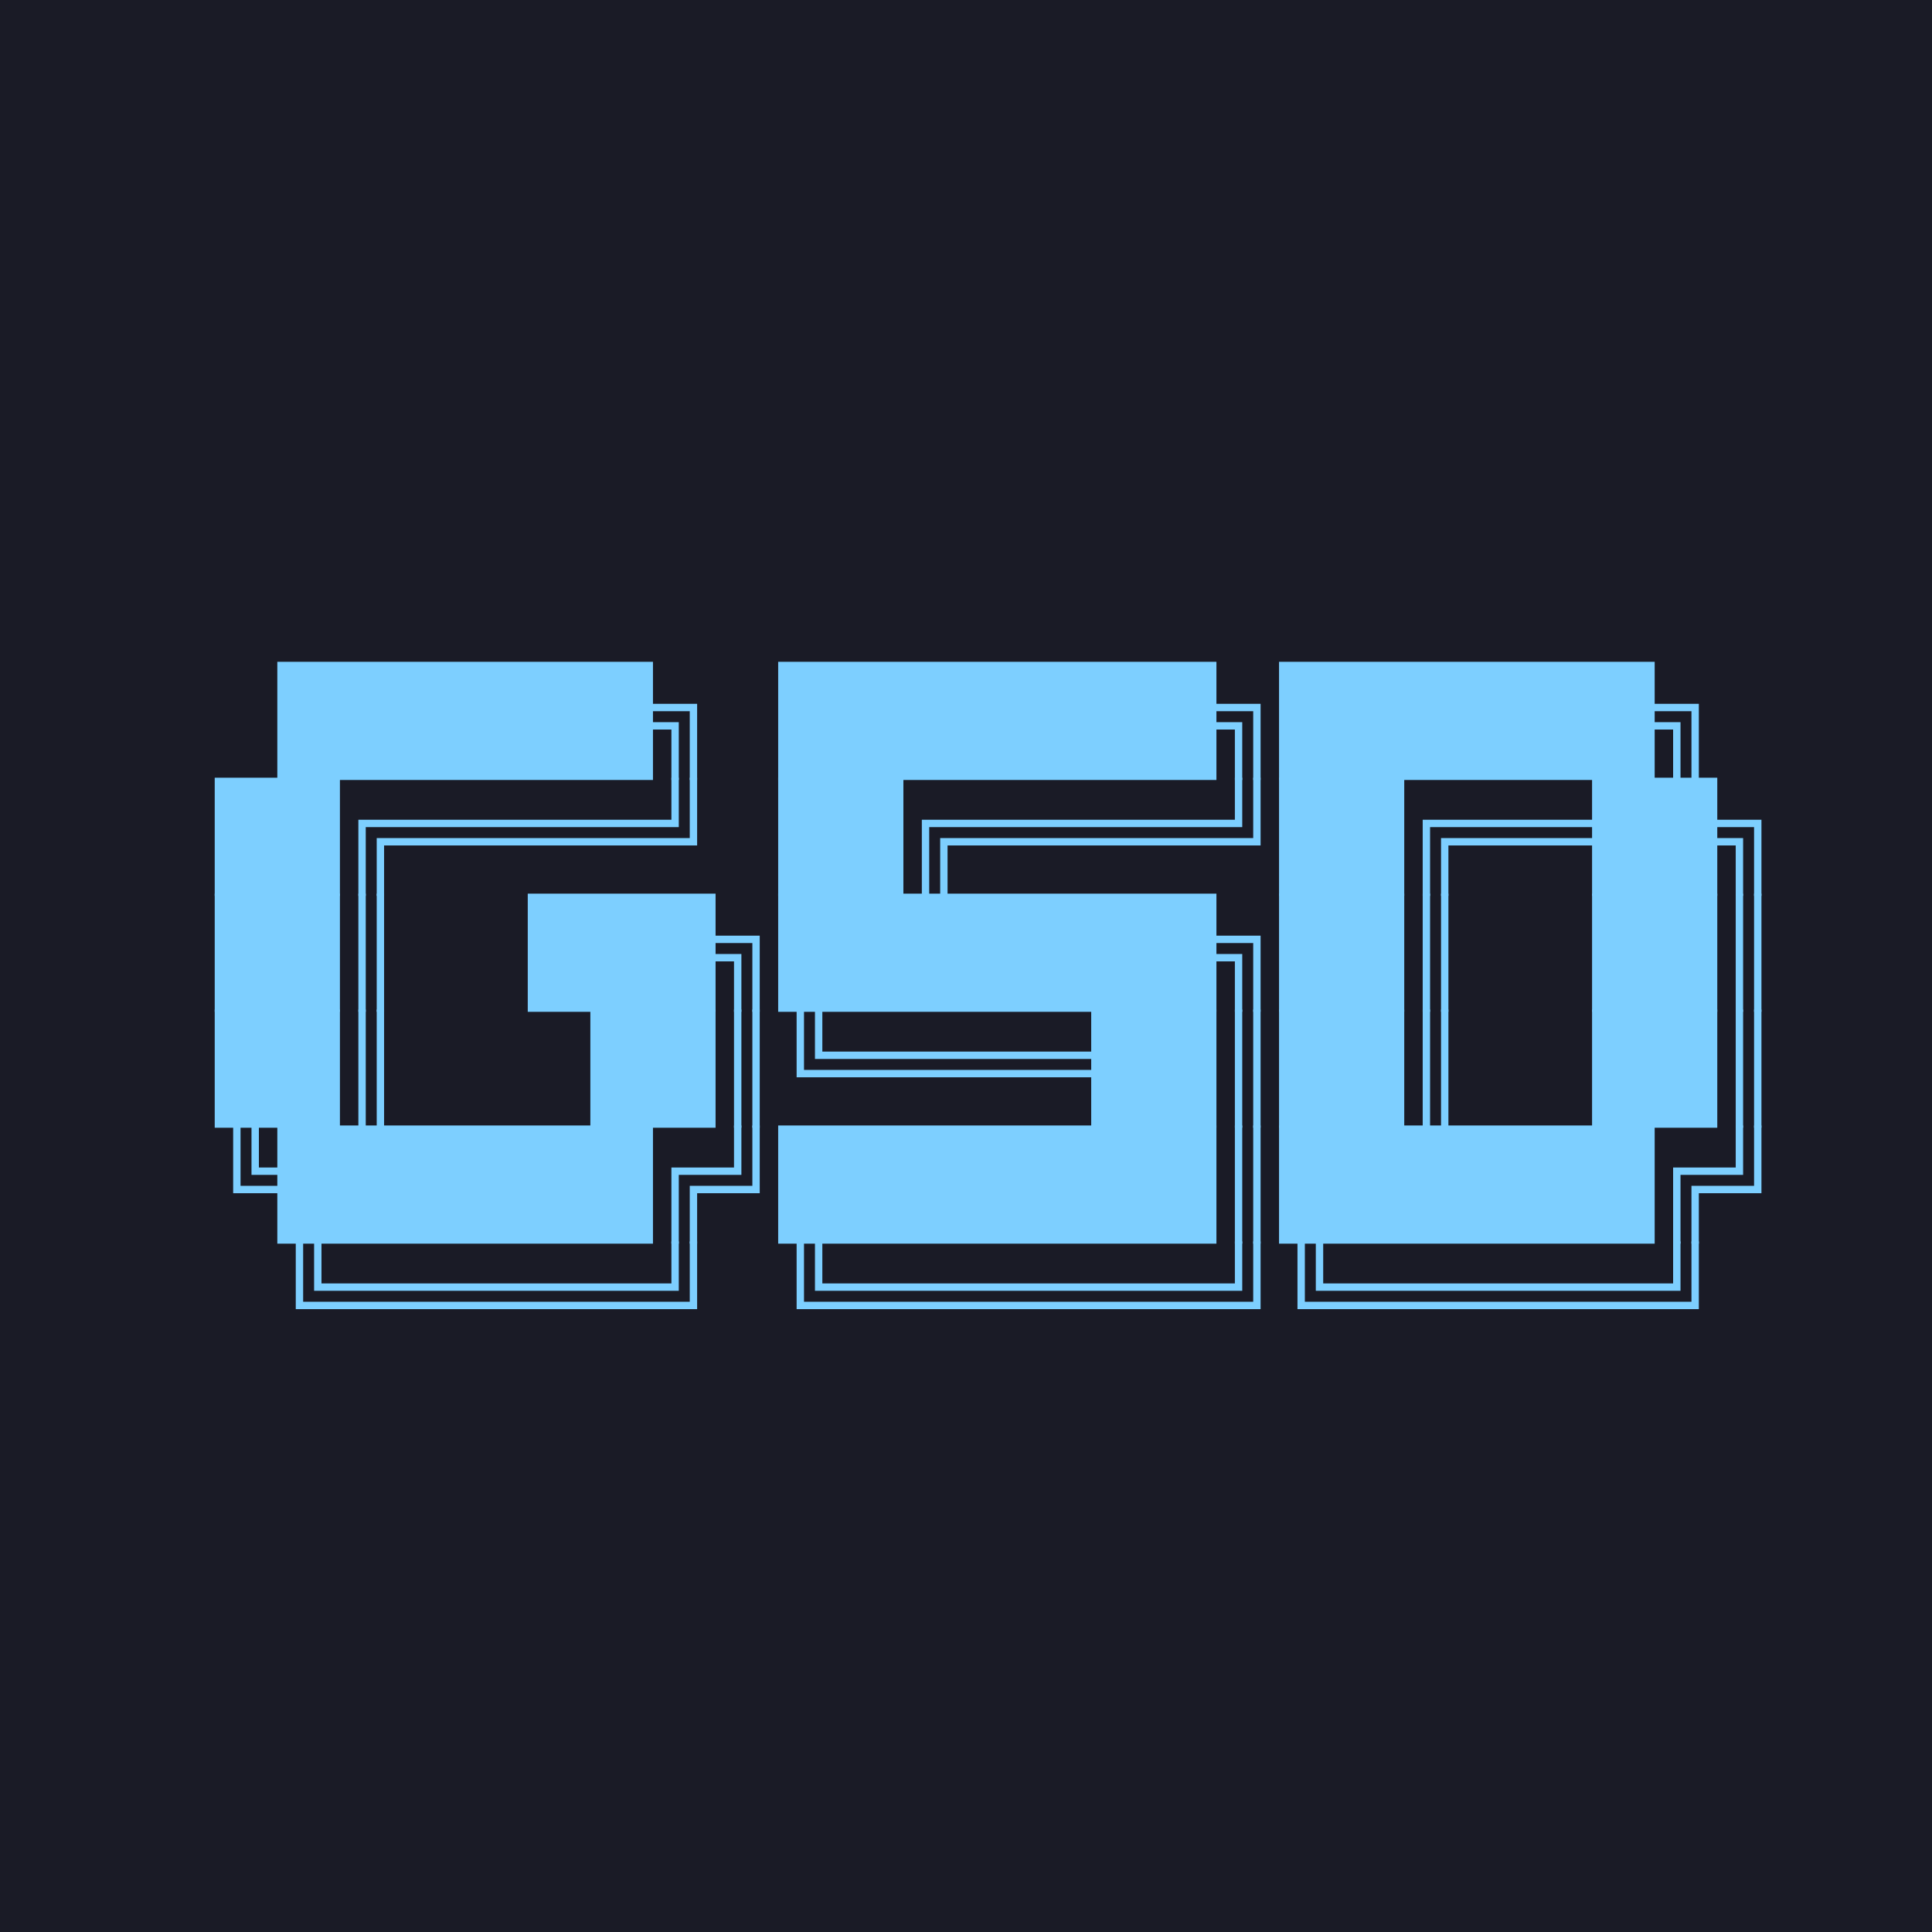
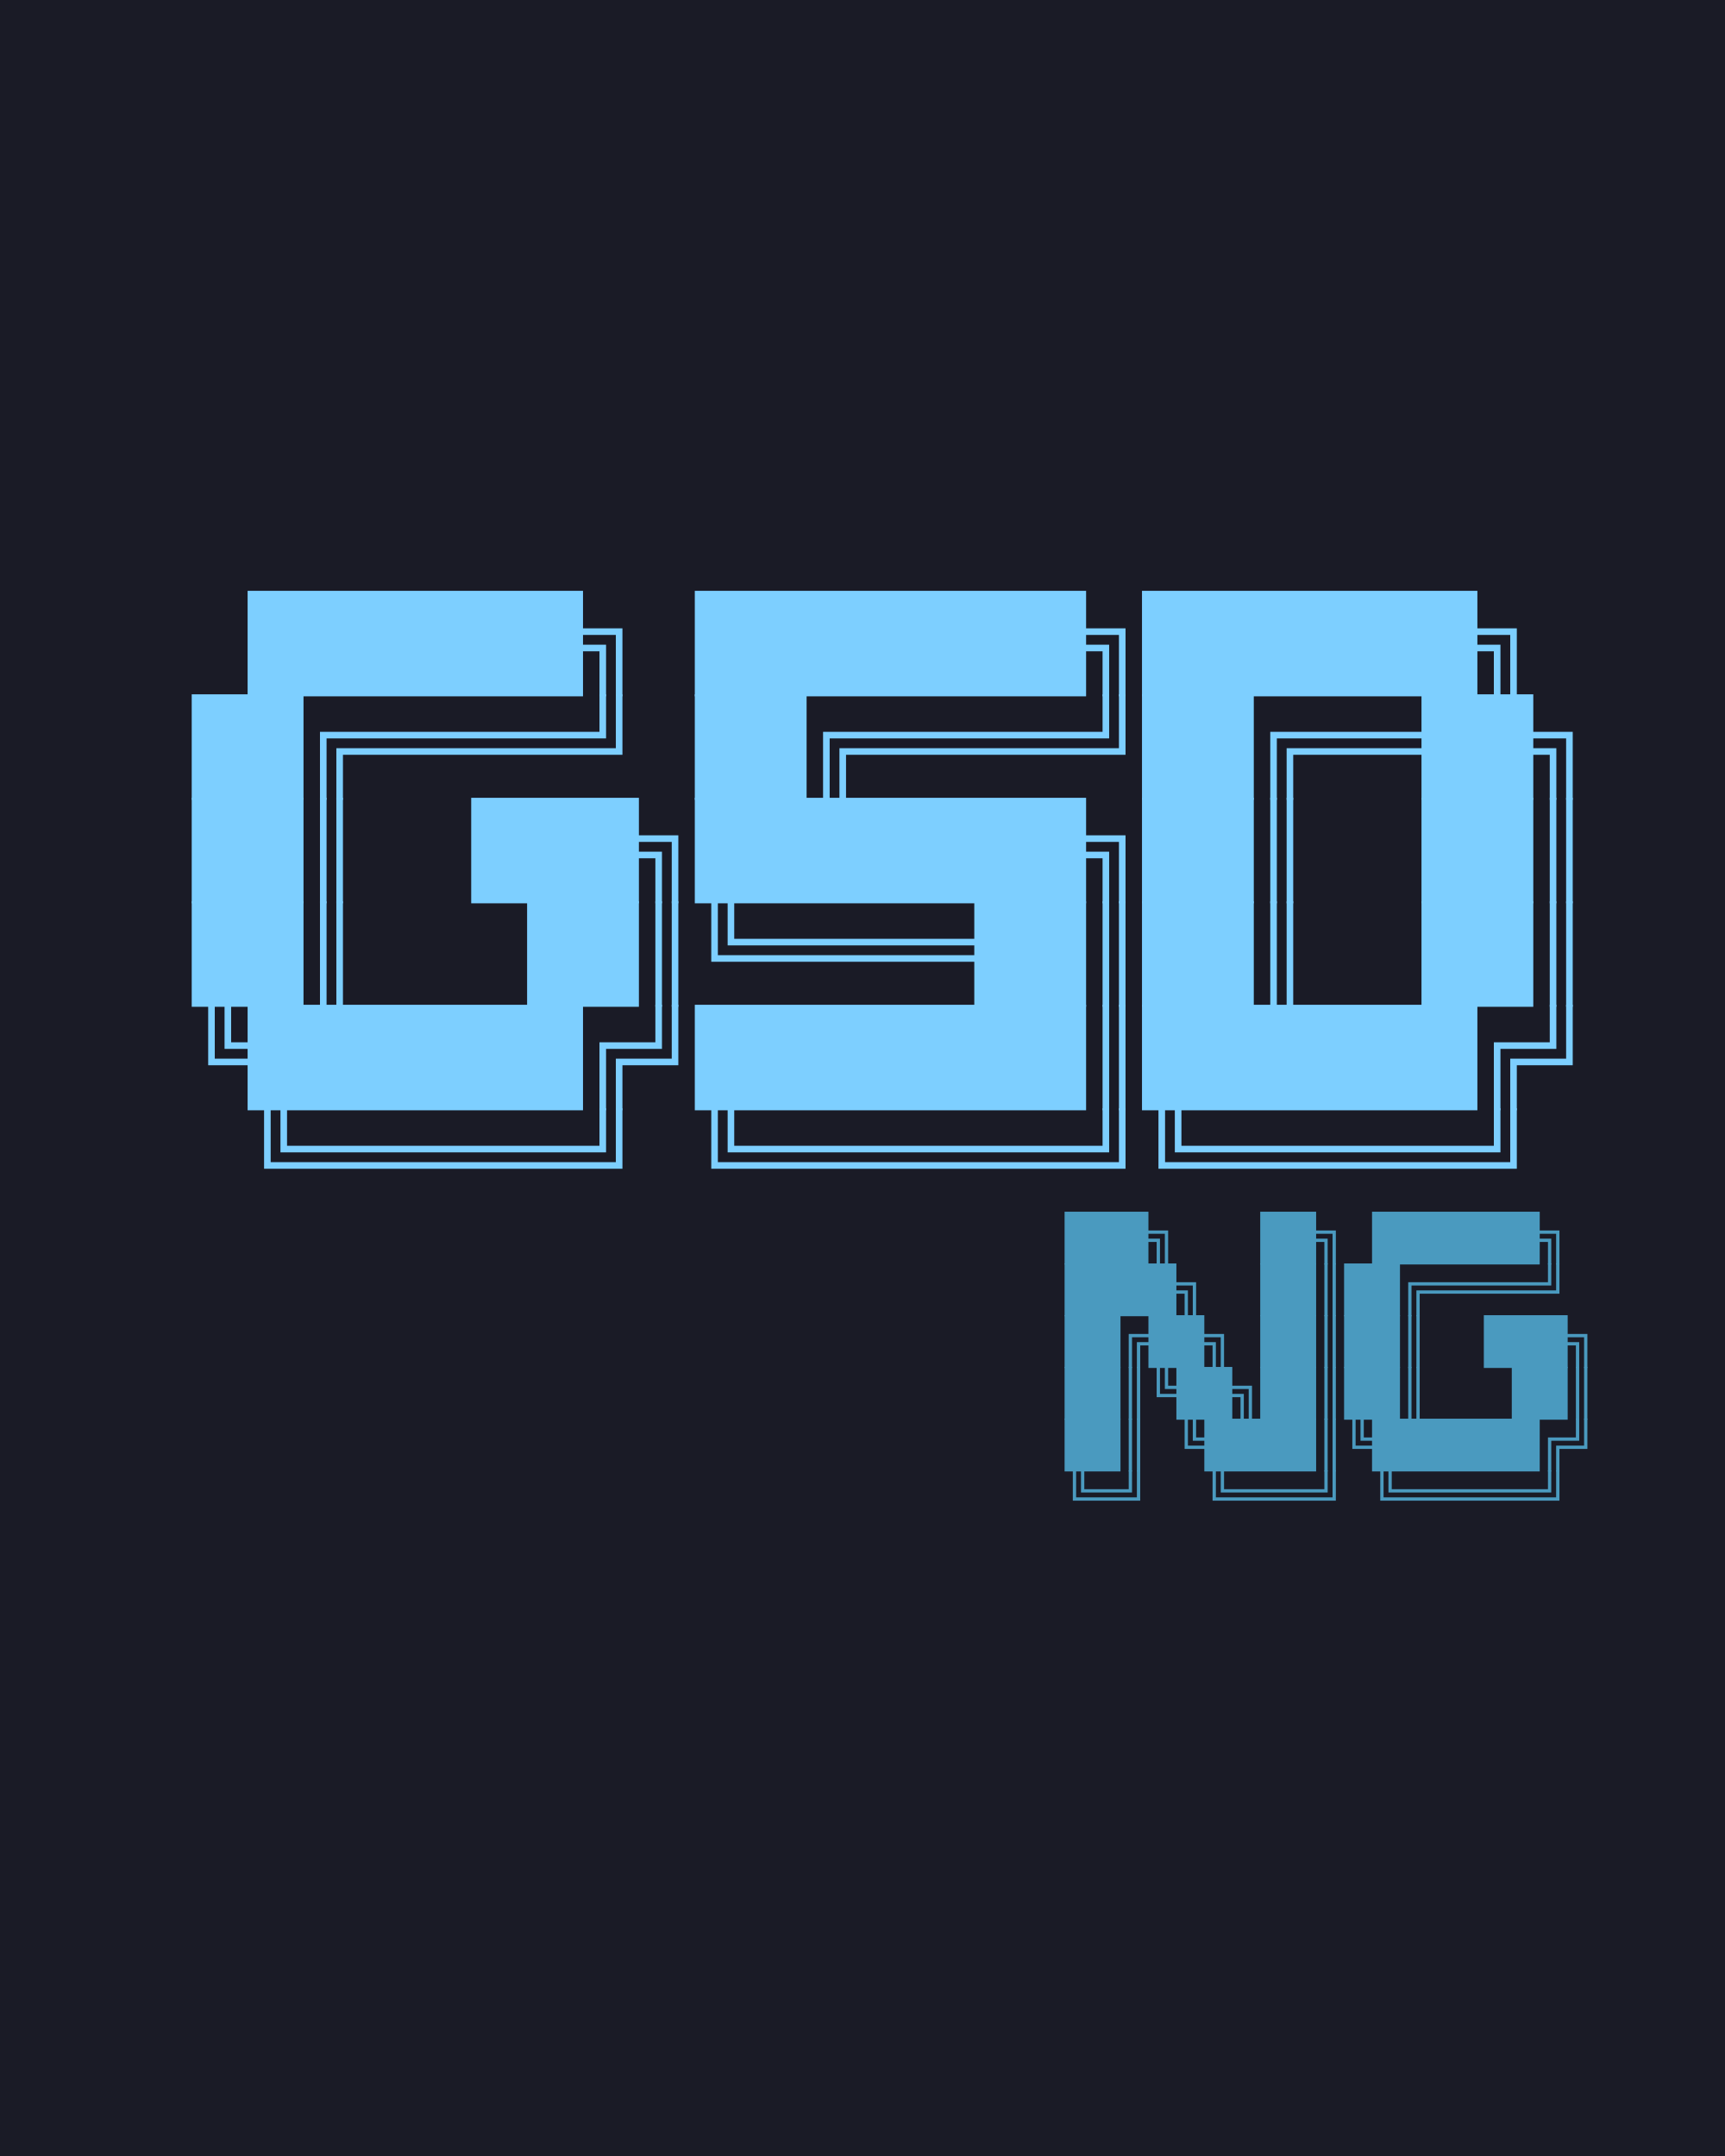
- <svg xmlns="http://www.w3.org/2000/svg" viewBox="0 0 2000 2000" width="2000" height="2000">
+ <svg xmlns="http://www.w3.org/2000/svg" viewBox="0 0 2000 2500" width="2000" height="2500">
  <defs>
    <style>
      .bg { fill: #1a1b26; }
      .logo { font-family: 'SF Mono', 'Fira Code', 'JetBrains Mono', 'Courier New', monospace; fill: #7dcfff; }
+       .ng { font-family: 'SF Mono', 'Fira Code', 'JetBrains Mono', 'Courier New', monospace; fill: #4a9abf; }
    </style>
  </defs>
-   <rect class="bg" width="2000" height="2000" />
+   <rect class="bg" width="2000" height="2500" />
  <g transform="translate(1000, 1000)">
    <text class="logo" font-size="108" text-anchor="middle" y="-225" xml:space="preserve">  ██████╗ ███████╗██████╗ </text>
    <text class="logo" font-size="108" text-anchor="middle" y="-105" xml:space="preserve"> ██╔════╝ ██╔════╝██╔══██╗</text>
    <text class="logo" font-size="108" text-anchor="middle" y="15" xml:space="preserve"> ██║  ███╗███████╗██║  ██║</text>
    <text class="logo" font-size="108" text-anchor="middle" y="135" xml:space="preserve"> ██║   ██║╚════██║██║  ██║</text>
    <text class="logo" font-size="108" text-anchor="middle" y="255" xml:space="preserve"> ╚██████╔╝███████║██████╔╝</text>
    <text class="logo" font-size="108" text-anchor="middle" y="375" xml:space="preserve">  ╚═════╝ ╚══════╝╚═════╝ </text>
+     <text class="ng" font-size="54" text-anchor="end" x="850" y="450" xml:space="preserve">███╗   ██╗ ██████╗ </text>
+     <text class="ng" font-size="54" text-anchor="end" x="850" y="510" xml:space="preserve">████╗  ██║██╔════╝ </text>
+     <text class="ng" font-size="54" text-anchor="end" x="850" y="570" xml:space="preserve">██╔██╗ ██║██║  ███╗</text>
+     <text class="ng" font-size="54" text-anchor="end" x="850" y="630" xml:space="preserve">██║╚██╗██║██║   ██║</text>
+     <text class="ng" font-size="54" text-anchor="end" x="850" y="690" xml:space="preserve">██║ ╚████║╚██████╔╝</text>
+     <text class="ng" font-size="54" text-anchor="end" x="850" y="750" xml:space="preserve">╚═╝  ╚═══╝ ╚═════╝ </text>
  </g>
</svg>
